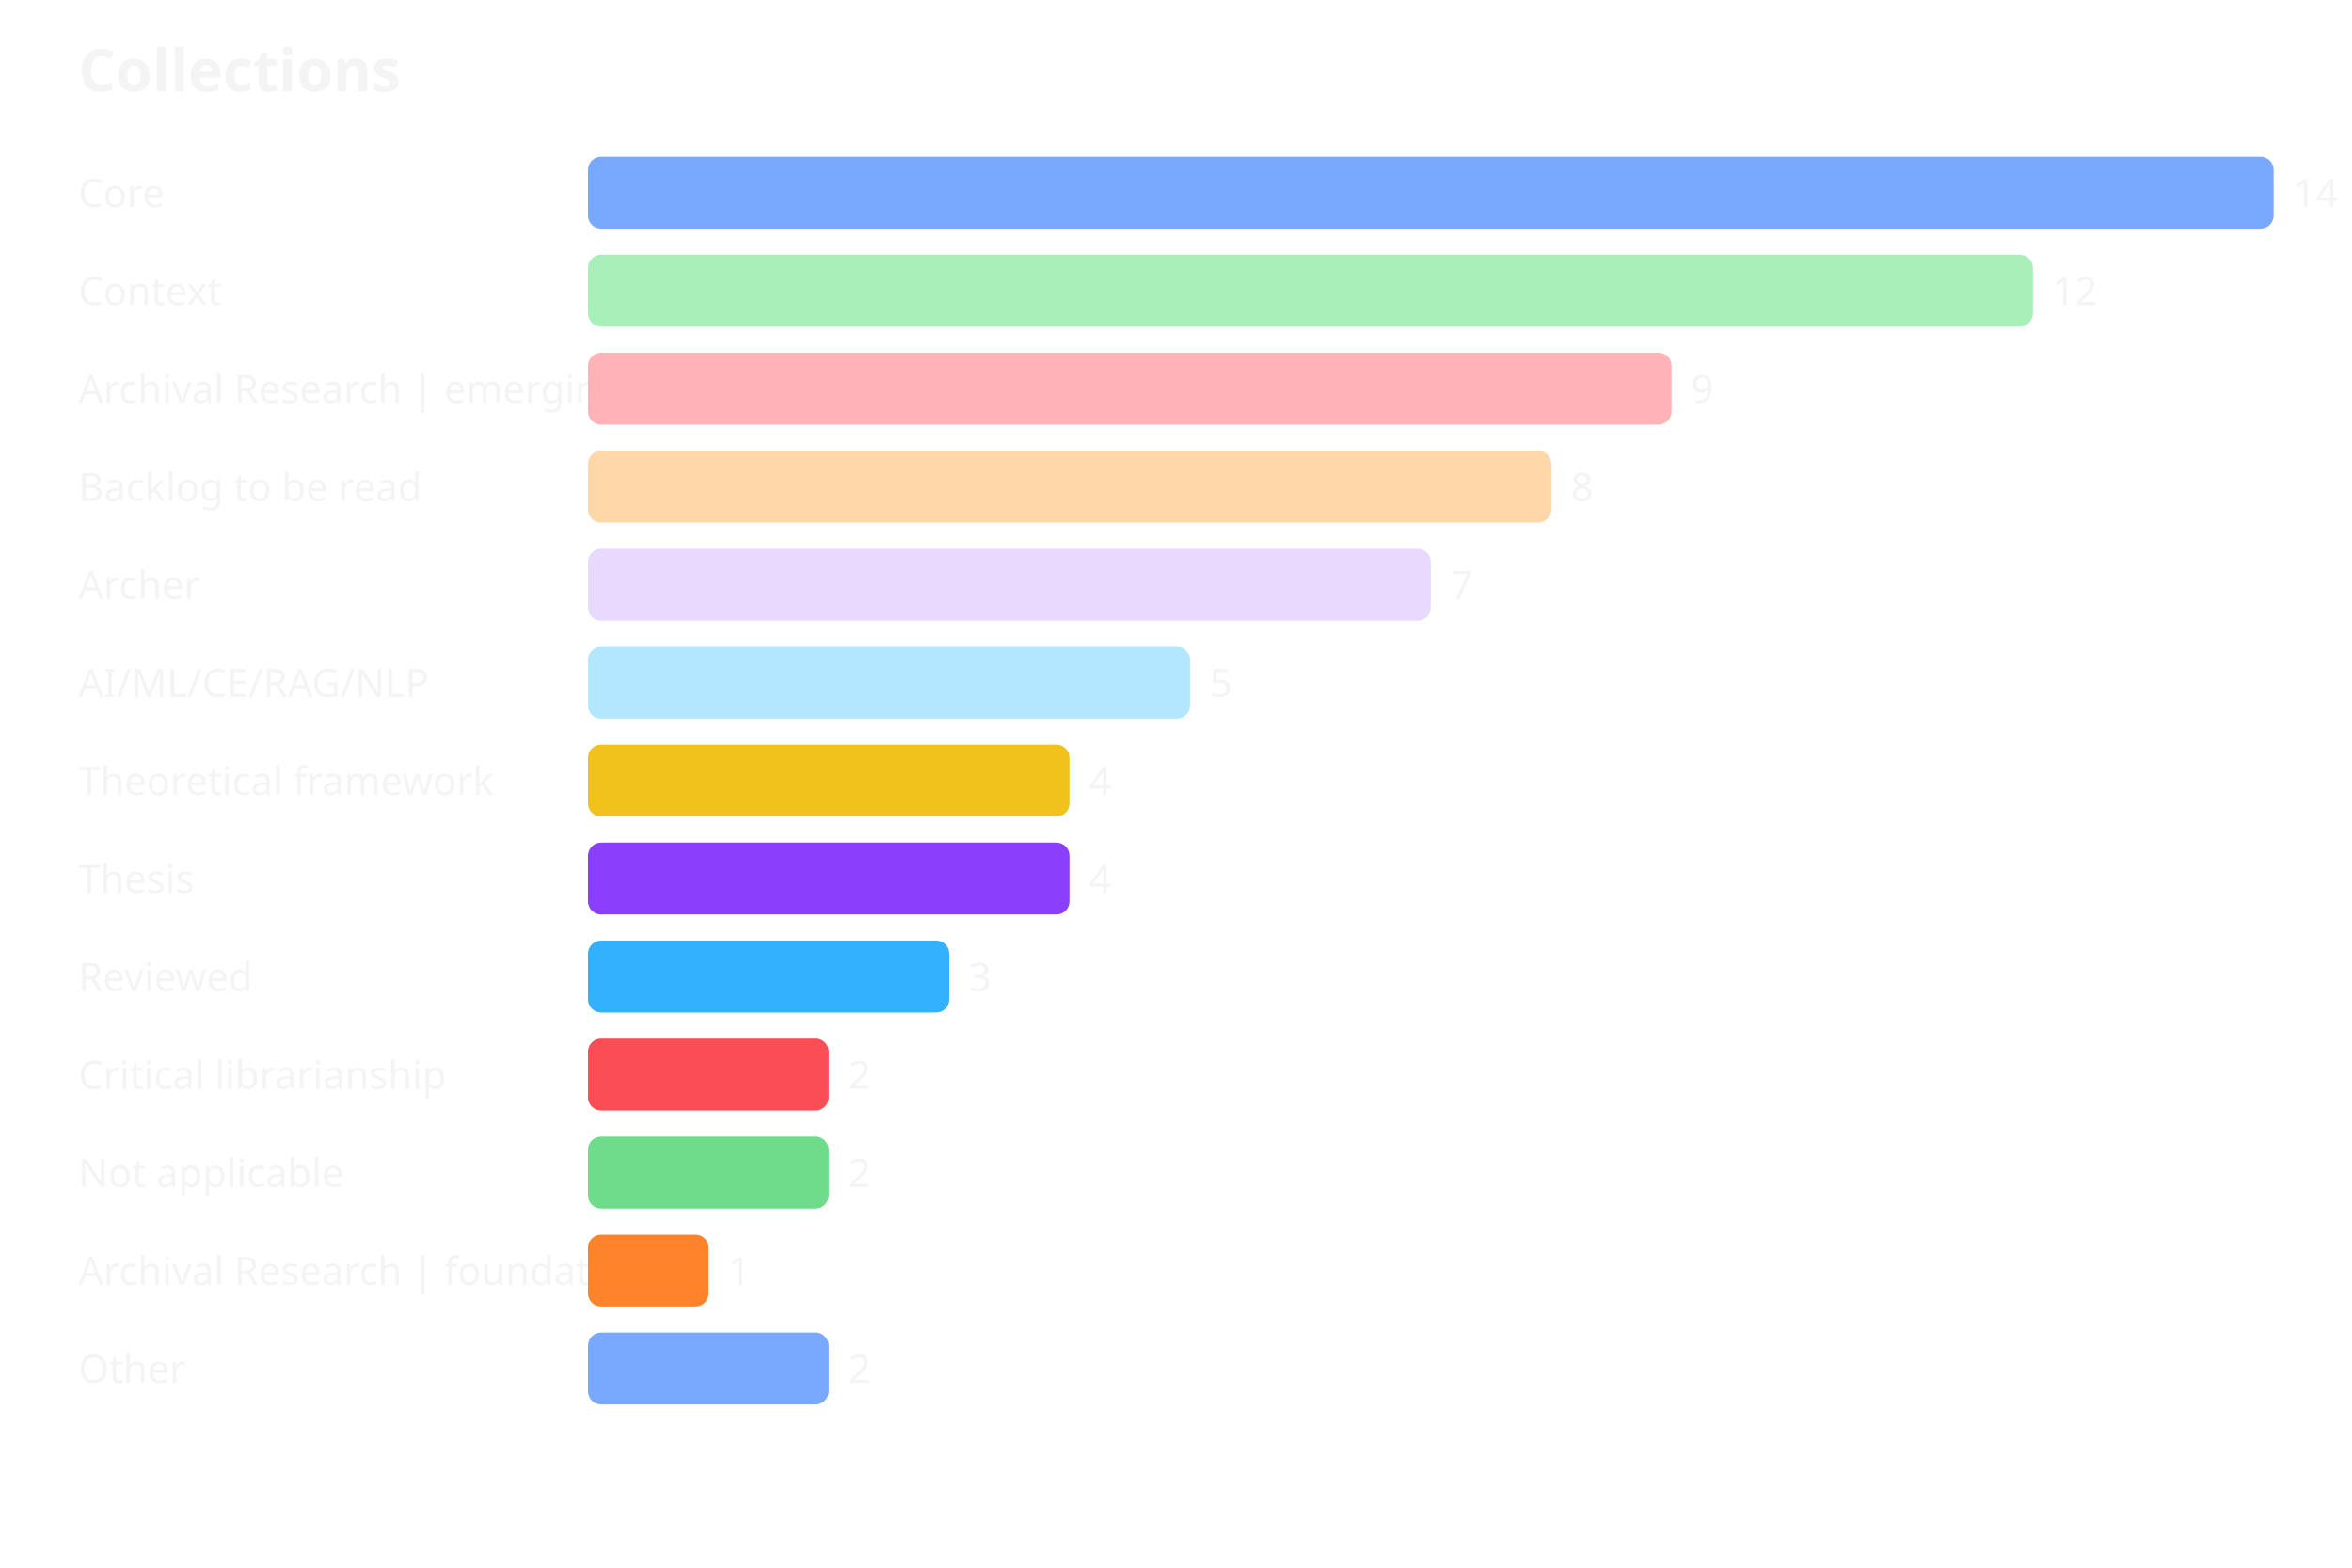
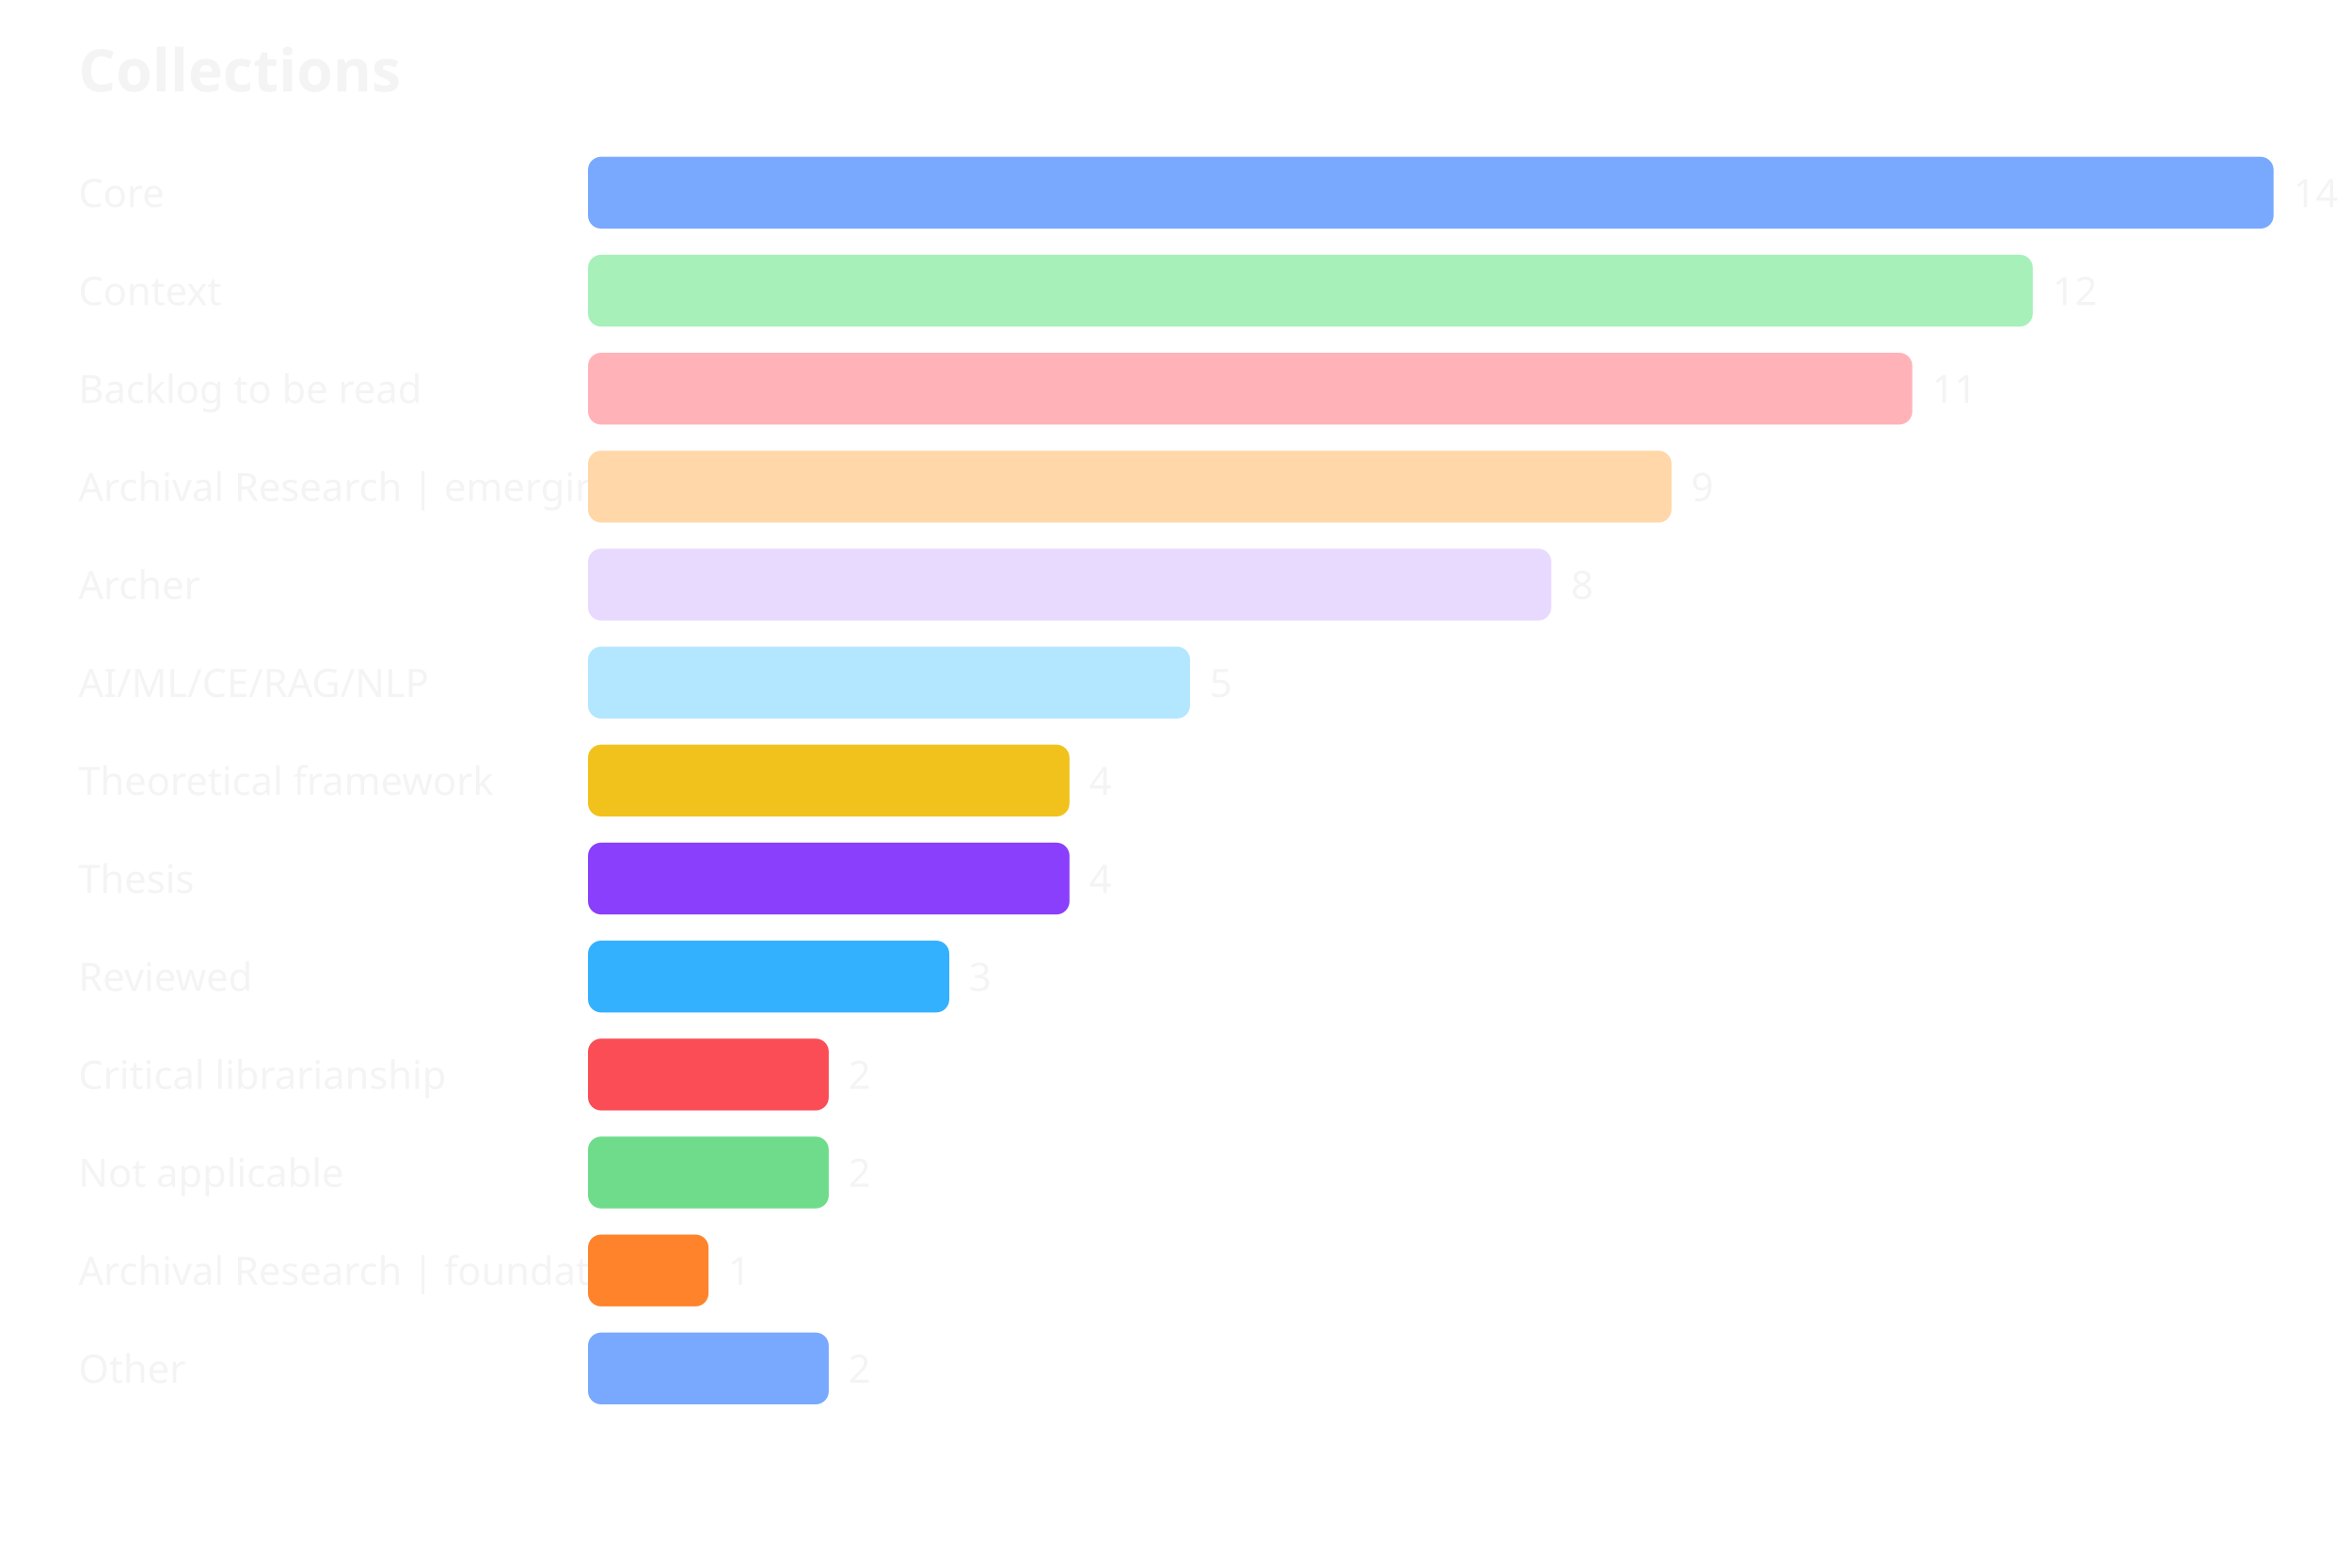
<svg xmlns="http://www.w3.org/2000/svg" width="720" height="480" viewBox="0 0 720 480" role="img" aria-label="Collections">
  <rect x="0" y="0" width="720" height="480" fill="none" />
  <g font-family="IBM Plex Sans, system-ui" fill="#f4f4f4">
    <text x="24" y="28" font-size="18" font-weight="600">Collections</text>
    <text x="24" y="63.4" font-size="12">Core</text>
    <rect x="180" y="48" width="516.0" height="22" rx="4" fill="#78a9ff" />
    <text x="702.0" y="63.4" font-size="12">14</text>
    <text x="24" y="93.4" font-size="12">Context</text>
    <rect x="180" y="78" width="442.3" height="22" rx="4" fill="#a7f0ba" />
    <text x="628.3" y="93.4" font-size="12">12</text>
-     <text x="24" y="123.4" font-size="12">Archival Research | emerging</text>
-     <rect x="180" y="108" width="331.7" height="22" rx="4" fill="#ffb3b8" />
-     <text x="517.7" y="123.4" font-size="12">9</text>
-     <text x="24" y="153.4" font-size="12">Backlog to be read</text>
-     <rect x="180" y="138" width="294.9" height="22" rx="4" fill="#ffd7a8" />
-     <text x="480.9" y="153.4" font-size="12">8</text>
+     <text x="24" y="123.4" font-size="12">Backlog to be read</text>
+     <rect x="180" y="108" width="405.4" height="22" rx="4" fill="#ffb3b8" />
+     <text x="591.4" y="123.4" font-size="12">11</text>
+     <text x="24" y="153.4" font-size="12">Archival Research | emerging</text>
+     <rect x="180" y="138" width="331.7" height="22" rx="4" fill="#ffd7a8" />
+     <text x="517.7" y="153.4" font-size="12">9</text>
    <text x="24" y="183.4" font-size="12">Archer</text>
-     <rect x="180" y="168" width="258.0" height="22" rx="4" fill="#e8daff" />
-     <text x="444.0" y="183.4" font-size="12">7</text>
+     <rect x="180" y="168" width="294.9" height="22" rx="4" fill="#e8daff" />
+     <text x="480.9" y="183.4" font-size="12">8</text>
    <text x="24" y="213.4" font-size="12">AI/ML/CE/RAG/NLP</text>
    <rect x="180" y="198" width="184.3" height="22" rx="4" fill="#b3e6ff" />
    <text x="370.3" y="213.4" font-size="12">5</text>
    <text x="24" y="243.4" font-size="12">Theoretical framework</text>
    <rect x="180" y="228" width="147.4" height="22" rx="4" fill="#f1c21b" />
    <text x="333.4" y="243.4" font-size="12">4</text>
    <text x="24" y="273.4" font-size="12">Thesis</text>
    <rect x="180" y="258" width="147.4" height="22" rx="4" fill="#8a3ffc" />
    <text x="333.4" y="273.4" font-size="12">4</text>
    <text x="24" y="303.4" font-size="12">Reviewed</text>
    <rect x="180" y="288" width="110.6" height="22" rx="4" fill="#33b1ff" />
    <text x="296.6" y="303.4" font-size="12">3</text>
    <text x="24" y="333.4" font-size="12">Critical librarianship</text>
    <rect x="180" y="318" width="73.7" height="22" rx="4" fill="#fa4d56" />
    <text x="259.7" y="333.4" font-size="12">2</text>
    <text x="24" y="363.4" font-size="12">Not applicable</text>
    <rect x="180" y="348" width="73.7" height="22" rx="4" fill="#6fdc8c" />
    <text x="259.7" y="363.4" font-size="12">2</text>
    <text x="24" y="393.4" font-size="12">Archival Research | foundational</text>
    <rect x="180" y="378" width="36.9" height="22" rx="4" fill="#ff832b" />
    <text x="222.9" y="393.4" font-size="12">1</text>
    <text x="24" y="423.4" font-size="12">Other</text>
    <rect x="180" y="408" width="73.7" height="22" rx="4" fill="#78a9ff" />
    <text x="259.7" y="423.4" font-size="12">2</text>
  </g>
</svg>
